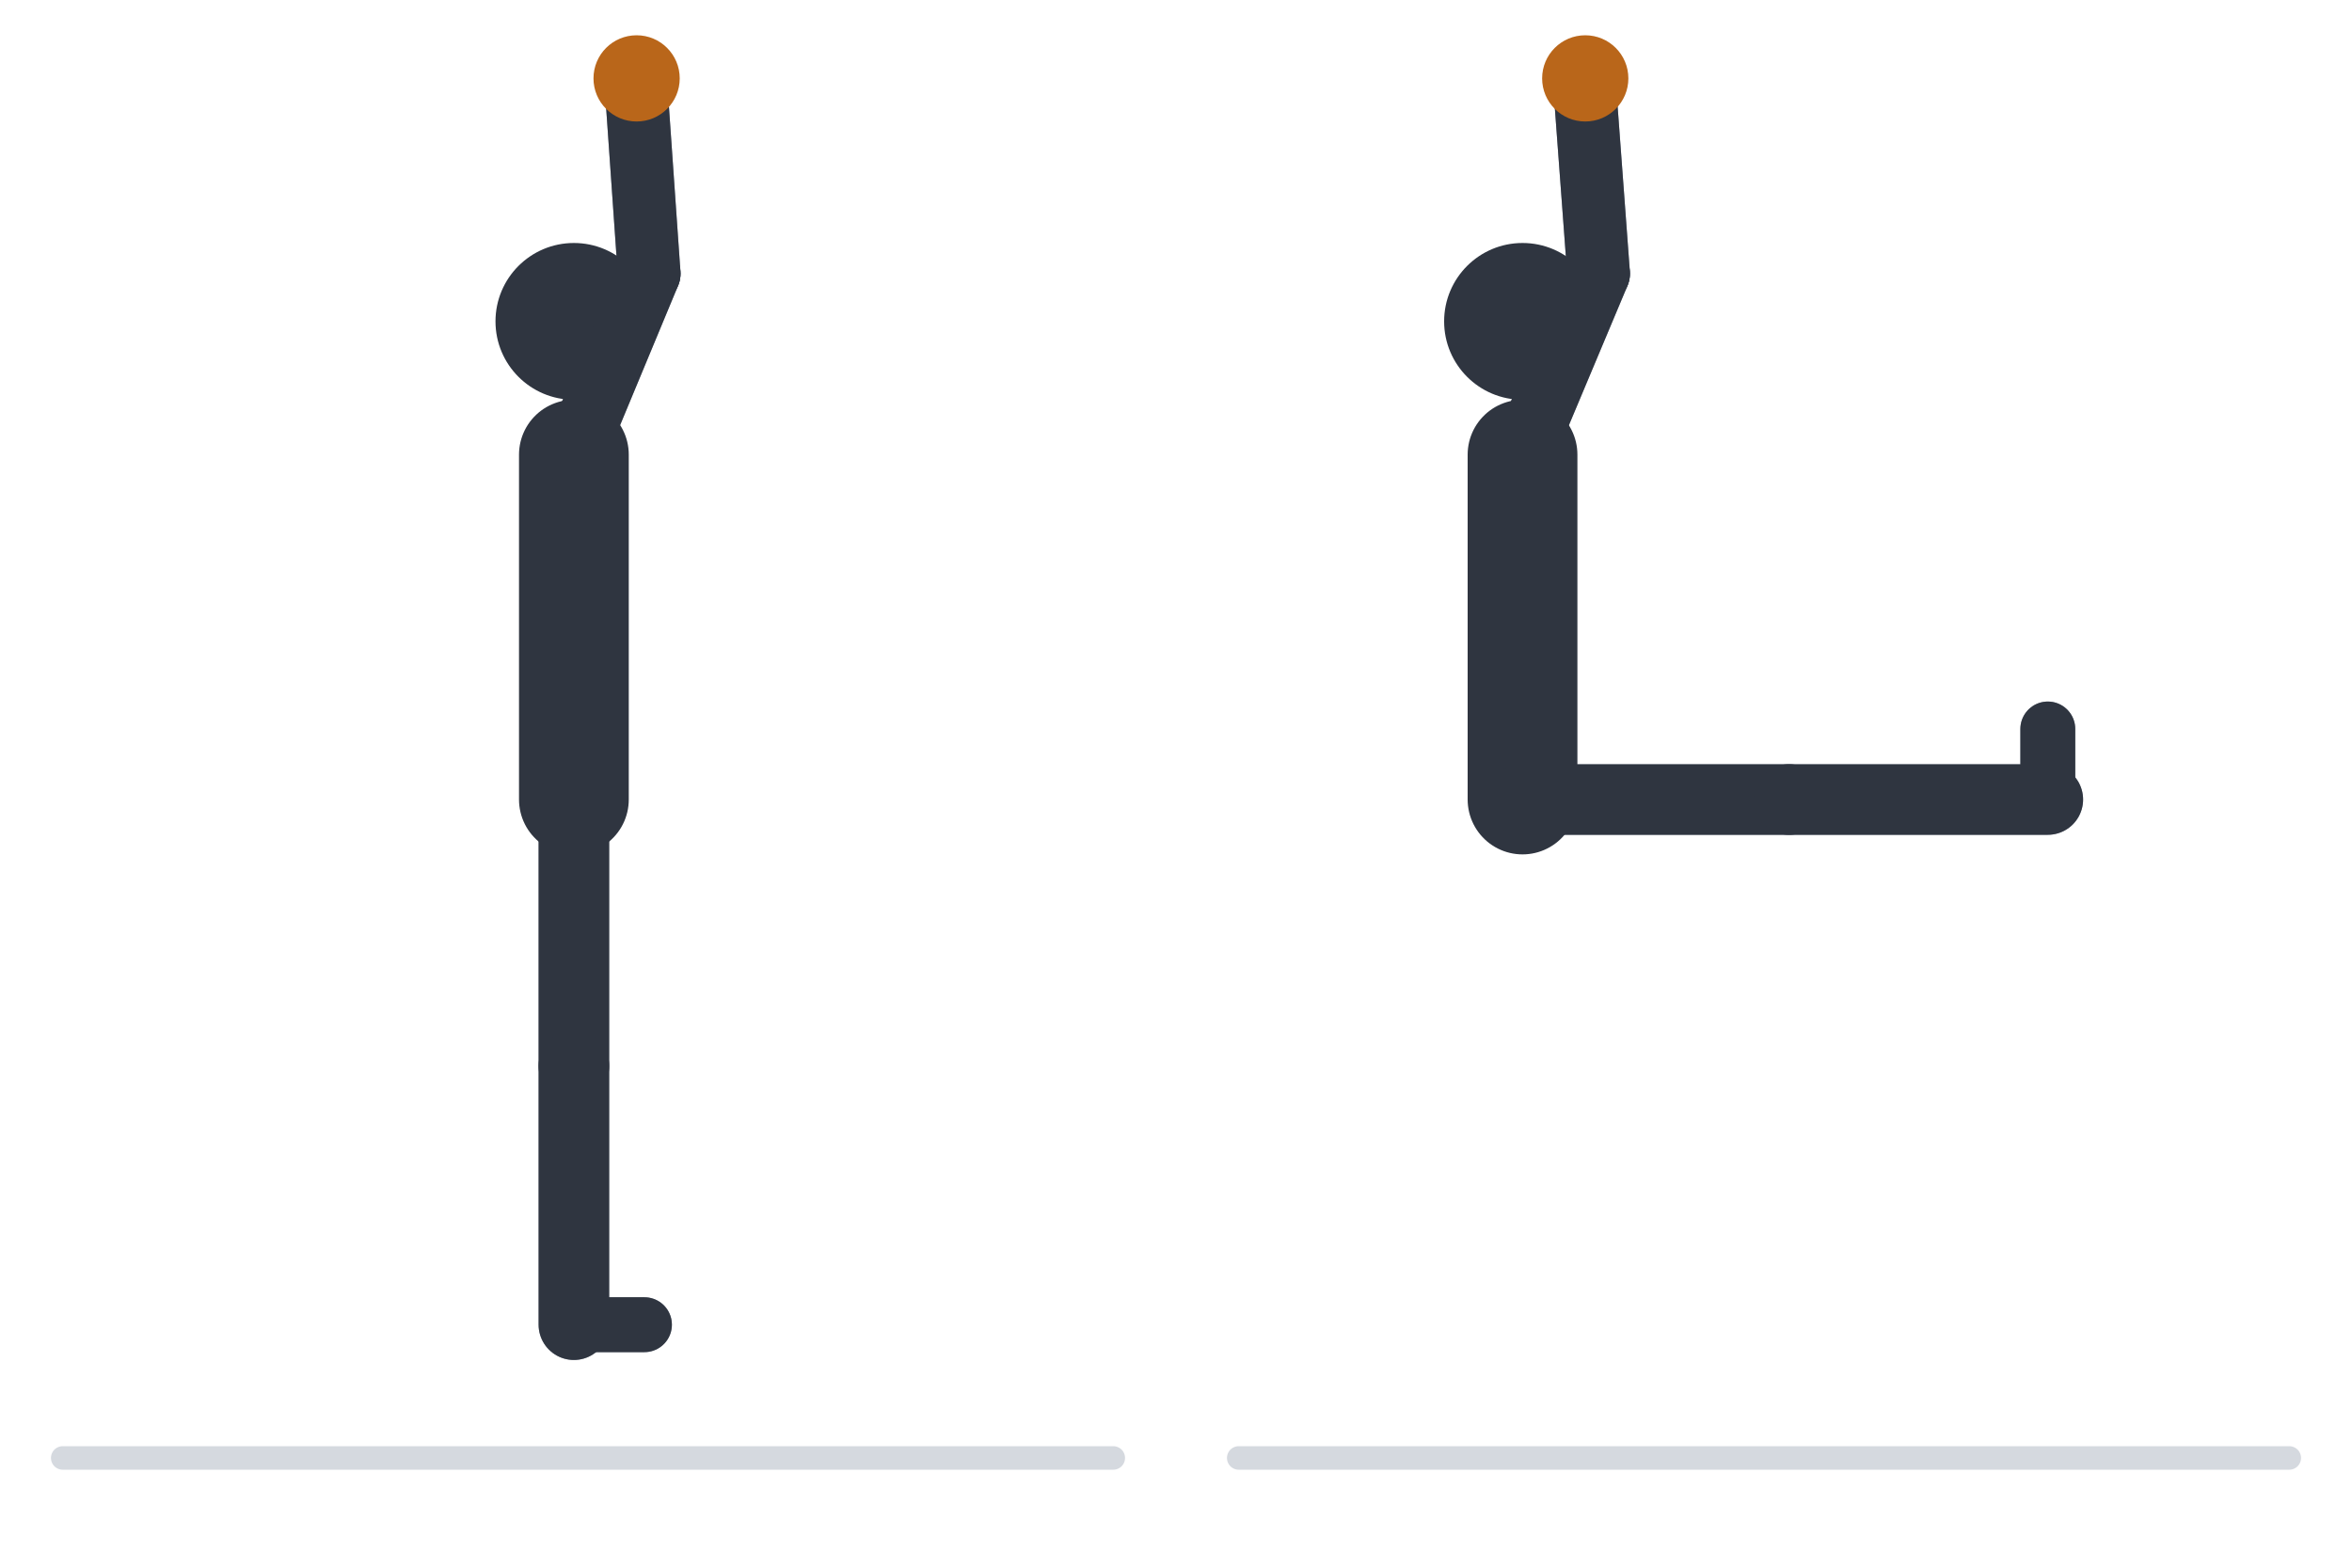
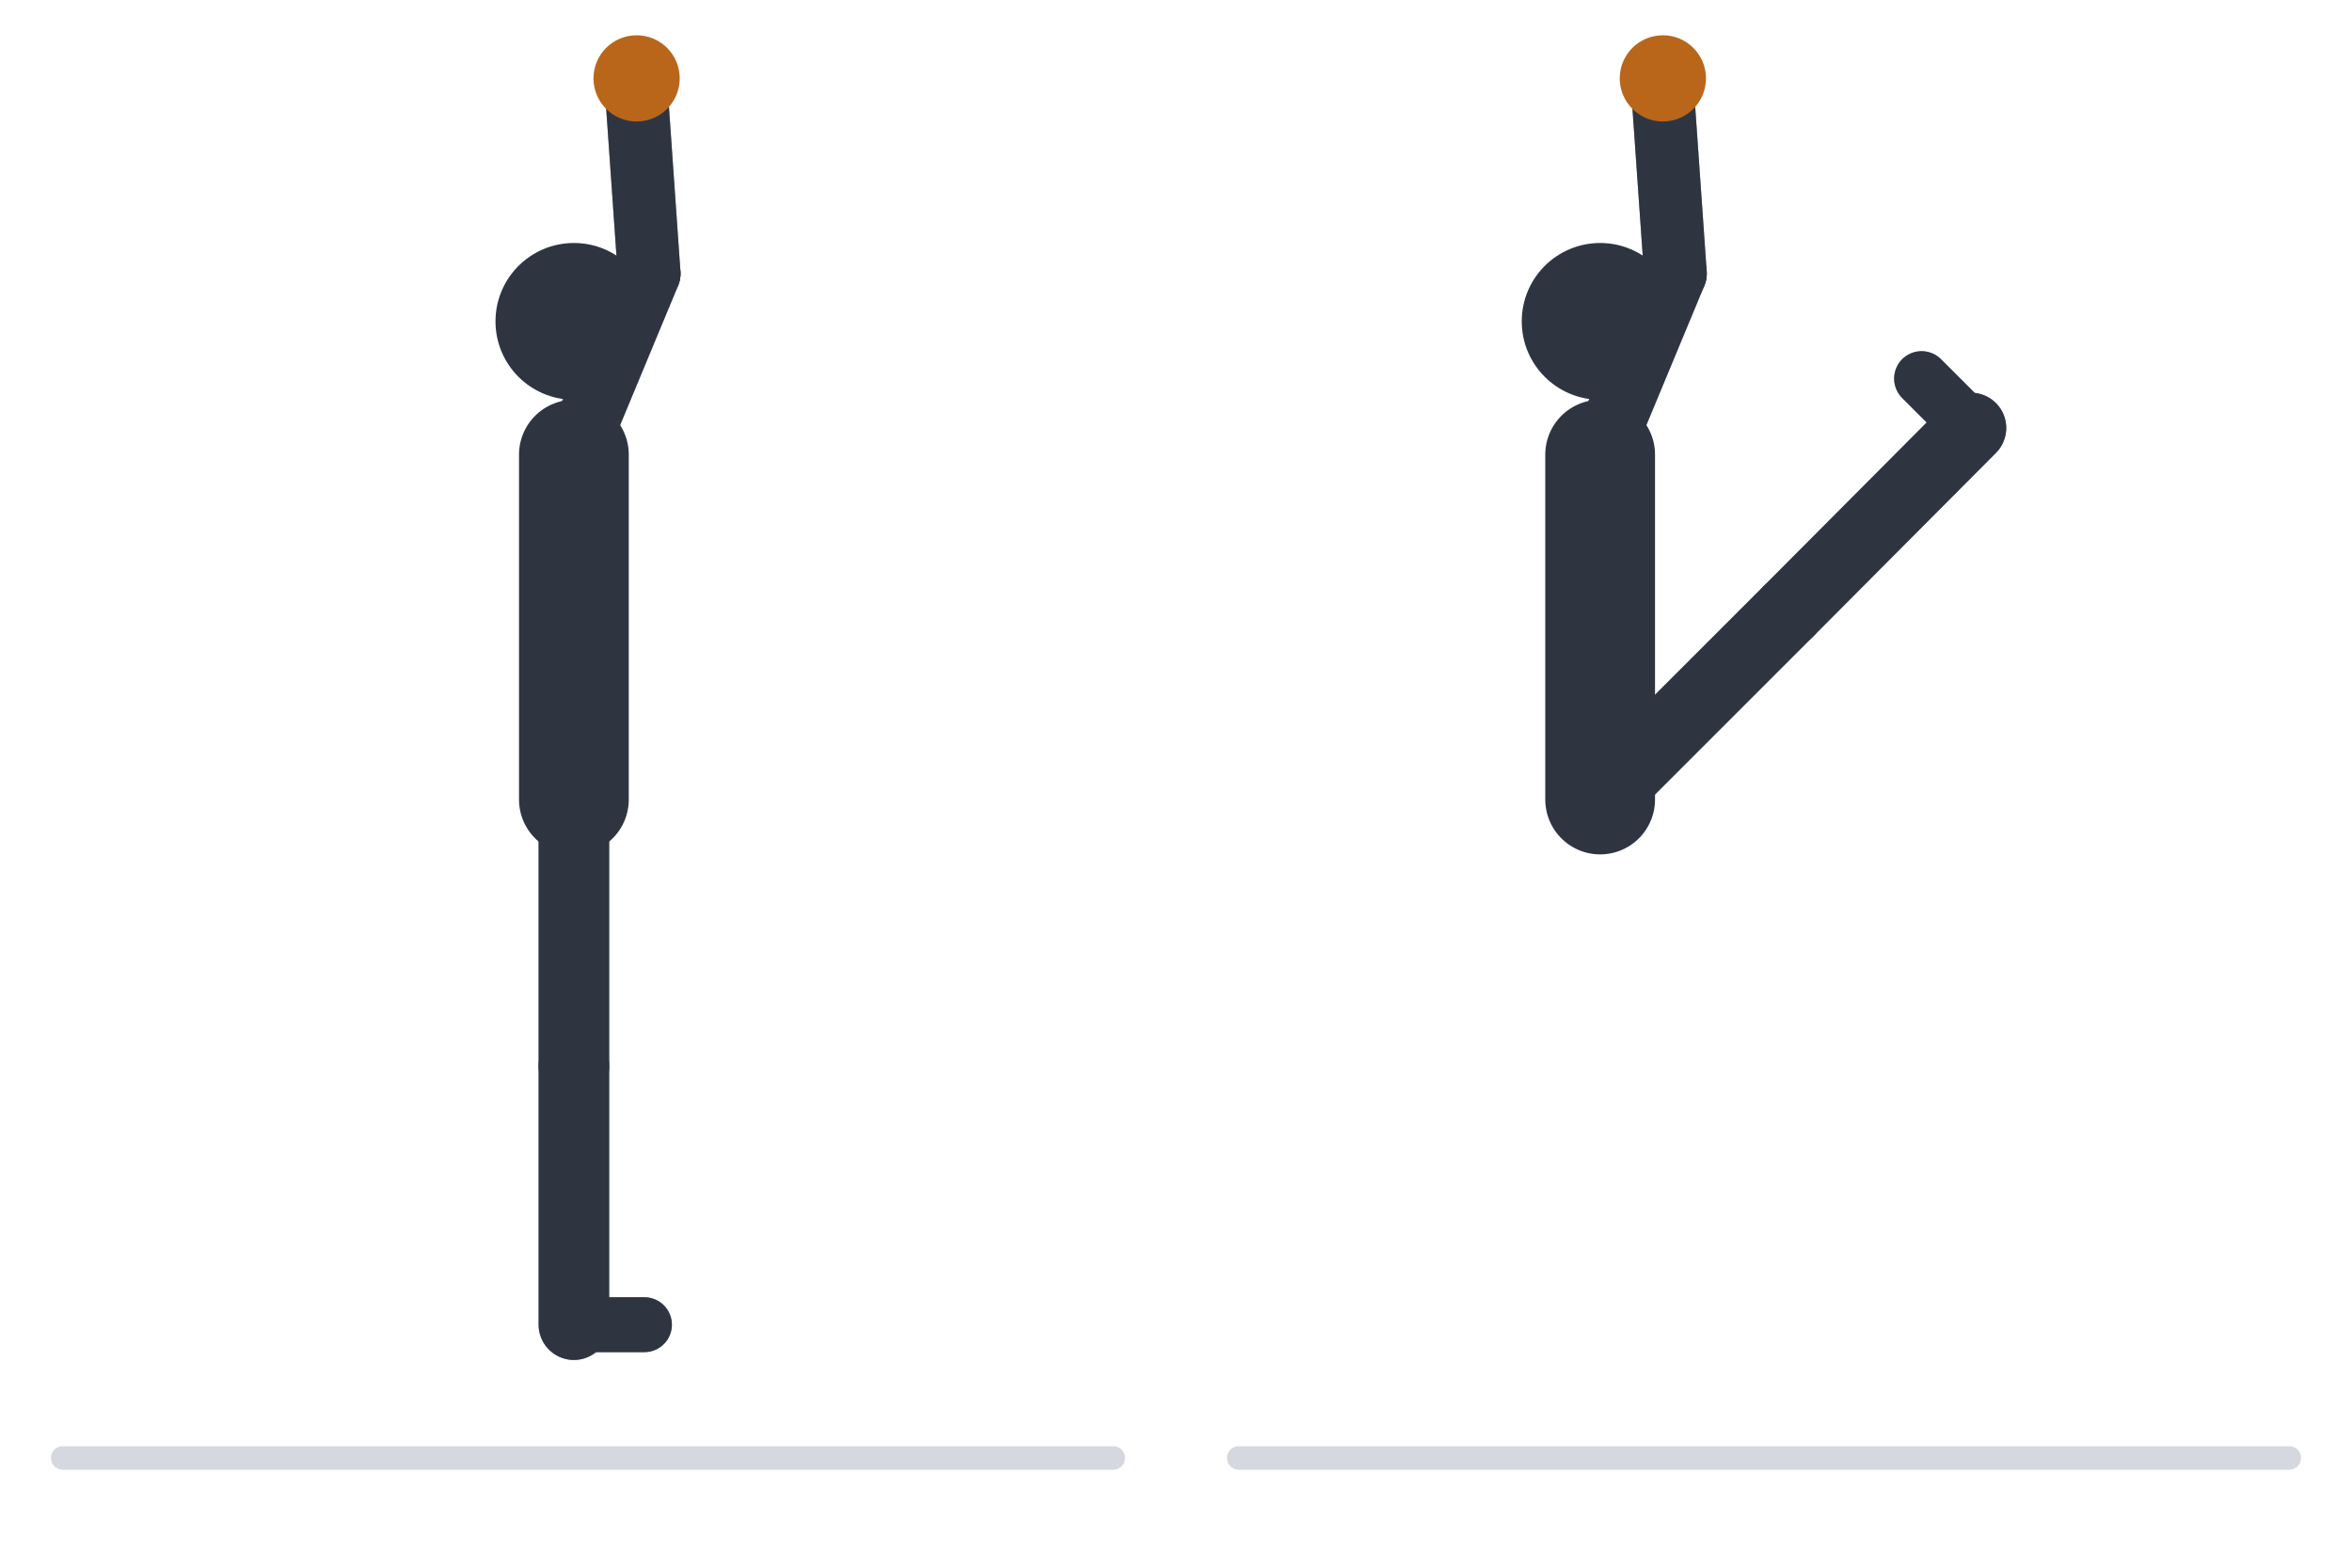
<svg xmlns="http://www.w3.org/2000/svg" width="300" height="200" viewBox="0 0 300 200">
  <line x1="8.0" y1="186.0" x2="142.0" y2="186.0" stroke="#D5D9DF" stroke-width="3" stroke-linecap="round" />
  <line x1="73.2" y1="58.0" x2="82.8" y2="34.9" stroke="#8E96A3" stroke-width="8" stroke-linecap="round" />
  <line x1="82.8" y1="34.9" x2="81.2" y2="12.0" stroke="#8E96A3" stroke-width="8" stroke-linecap="round" />
  <line x1="73.2" y1="102.0" x2="73.2" y2="136.0" stroke="#8E96A3" stroke-width="9" stroke-linecap="round" />
  <line x1="73.2" y1="136.0" x2="73.2" y2="169.0" stroke="#8E96A3" stroke-width="9" stroke-linecap="round" />
  <line x1="73.2" y1="169.0" x2="82.2" y2="169.0" stroke="#8E96A3" stroke-width="7" stroke-linecap="round" />
  <line x1="73.2" y1="102.0" x2="73.2" y2="58.0" stroke="#2F3540" stroke-width="14" stroke-linecap="round" />
  <circle cx="73.2" cy="41.0" r="10.0" fill="#2F3540" />
  <line x1="73.2" y1="102.0" x2="73.2" y2="136.0" stroke="#2F3540" stroke-width="9" stroke-linecap="round" />
  <line x1="73.2" y1="136.0" x2="73.2" y2="169.0" stroke="#2F3540" stroke-width="9" stroke-linecap="round" />
  <line x1="73.2" y1="169.0" x2="82.2" y2="169.0" stroke="#2F3540" stroke-width="7" stroke-linecap="round" />
  <line x1="73.2" y1="58.0" x2="82.8" y2="34.9" stroke="#2F3540" stroke-width="8" stroke-linecap="round" />
  <line x1="82.8" y1="34.9" x2="81.2" y2="12.0" stroke="#2F3540" stroke-width="8" stroke-linecap="round" />
  <circle cx="81.2" cy="10.0" r="5.5" fill="#B9661A" />
  <line x1="158.0" y1="186.0" x2="292.0" y2="186.0" stroke="#D5D9DF" stroke-width="3" stroke-linecap="round" />
-   <line x1="194.2" y1="58.0" x2="203.9" y2="34.9" stroke="#8E96A3" stroke-width="8" stroke-linecap="round" />
-   <line x1="203.9" y1="34.9" x2="202.2" y2="12.0" stroke="#8E96A3" stroke-width="8" stroke-linecap="round" />
-   <line x1="194.2" y1="102.0" x2="228.2" y2="102.0" stroke="#8E96A3" stroke-width="9" stroke-linecap="round" />
-   <line x1="228.2" y1="102.0" x2="261.2" y2="102.0" stroke="#8E96A3" stroke-width="9" stroke-linecap="round" />
-   <line x1="261.2" y1="102.0" x2="261.2" y2="93.0" stroke="#8E96A3" stroke-width="7" stroke-linecap="round" />
-   <line x1="194.2" y1="102.0" x2="194.2" y2="58.0" stroke="#2F3540" stroke-width="14" stroke-linecap="round" />
-   <circle cx="194.2" cy="41.0" r="10.0" fill="#2F3540" />
-   <line x1="194.2" y1="102.0" x2="228.2" y2="102.0" stroke="#2F3540" stroke-width="9" stroke-linecap="round" />
-   <line x1="228.2" y1="102.0" x2="261.2" y2="102.0" stroke="#2F3540" stroke-width="9" stroke-linecap="round" />
-   <line x1="261.2" y1="102.0" x2="261.2" y2="93.0" stroke="#2F3540" stroke-width="7" stroke-linecap="round" />
-   <line x1="194.2" y1="58.0" x2="203.9" y2="34.9" stroke="#2F3540" stroke-width="8" stroke-linecap="round" />
-   <line x1="203.9" y1="34.9" x2="202.2" y2="12.0" stroke="#2F3540" stroke-width="8" stroke-linecap="round" />
-   <circle cx="202.2" cy="10.0" r="5.5" fill="#B9661A" />
+   <line x1="204.1" y1="58.0" x2="213.7" y2="34.9" stroke="#8E96A3" stroke-width="8" stroke-linecap="round" />
+   <line x1="213.7" y1="34.9" x2="212.1" y2="12.0" stroke="#8E96A3" stroke-width="8" stroke-linecap="round" />
+   <line x1="204.1" y1="102.0" x2="228.1" y2="78.0" stroke="#8E96A3" stroke-width="9" stroke-linecap="round" />
+   <line x1="228.1" y1="78.0" x2="251.4" y2="54.6" stroke="#8E96A3" stroke-width="9" stroke-linecap="round" />
+   <line x1="251.4" y1="54.6" x2="245.1" y2="48.3" stroke="#8E96A3" stroke-width="7" stroke-linecap="round" />
+   <line x1="204.1" y1="102.0" x2="204.1" y2="58.0" stroke="#2F3540" stroke-width="14" stroke-linecap="round" />
+   <circle cx="204.1" cy="41.0" r="10.0" fill="#2F3540" />
+   <line x1="204.1" y1="102.0" x2="228.1" y2="78.0" stroke="#2F3540" stroke-width="9" stroke-linecap="round" />
+   <line x1="228.1" y1="78.0" x2="251.4" y2="54.6" stroke="#2F3540" stroke-width="9" stroke-linecap="round" />
+   <line x1="251.4" y1="54.6" x2="245.1" y2="48.3" stroke="#2F3540" stroke-width="7" stroke-linecap="round" />
+   <line x1="204.1" y1="58.0" x2="213.7" y2="34.9" stroke="#2F3540" stroke-width="8" stroke-linecap="round" />
+   <line x1="213.7" y1="34.9" x2="212.1" y2="12.0" stroke="#2F3540" stroke-width="8" stroke-linecap="round" />
+   <circle cx="212.1" cy="10.0" r="5.5" fill="#B9661A" />
</svg>
